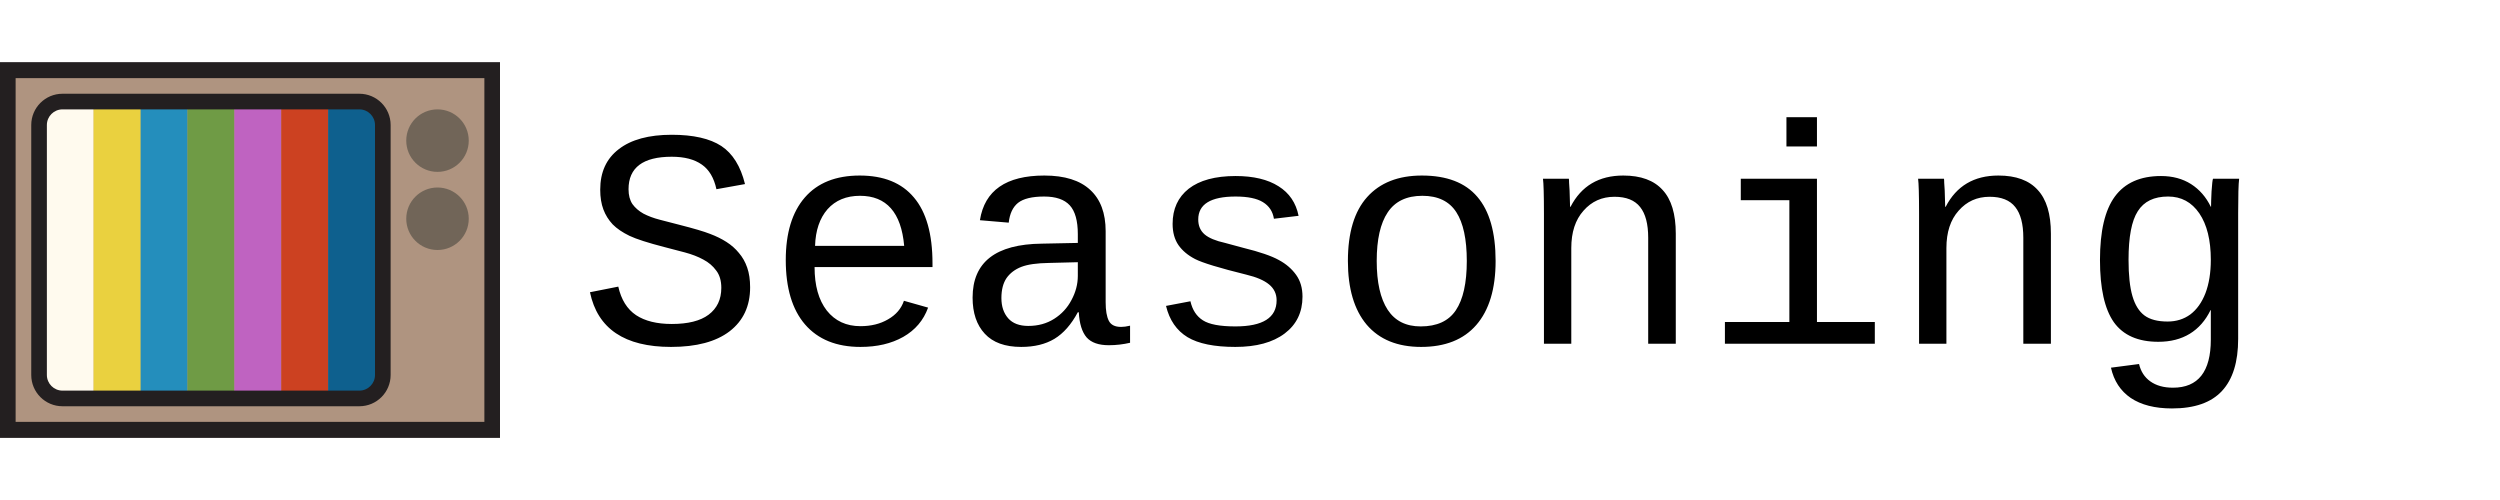
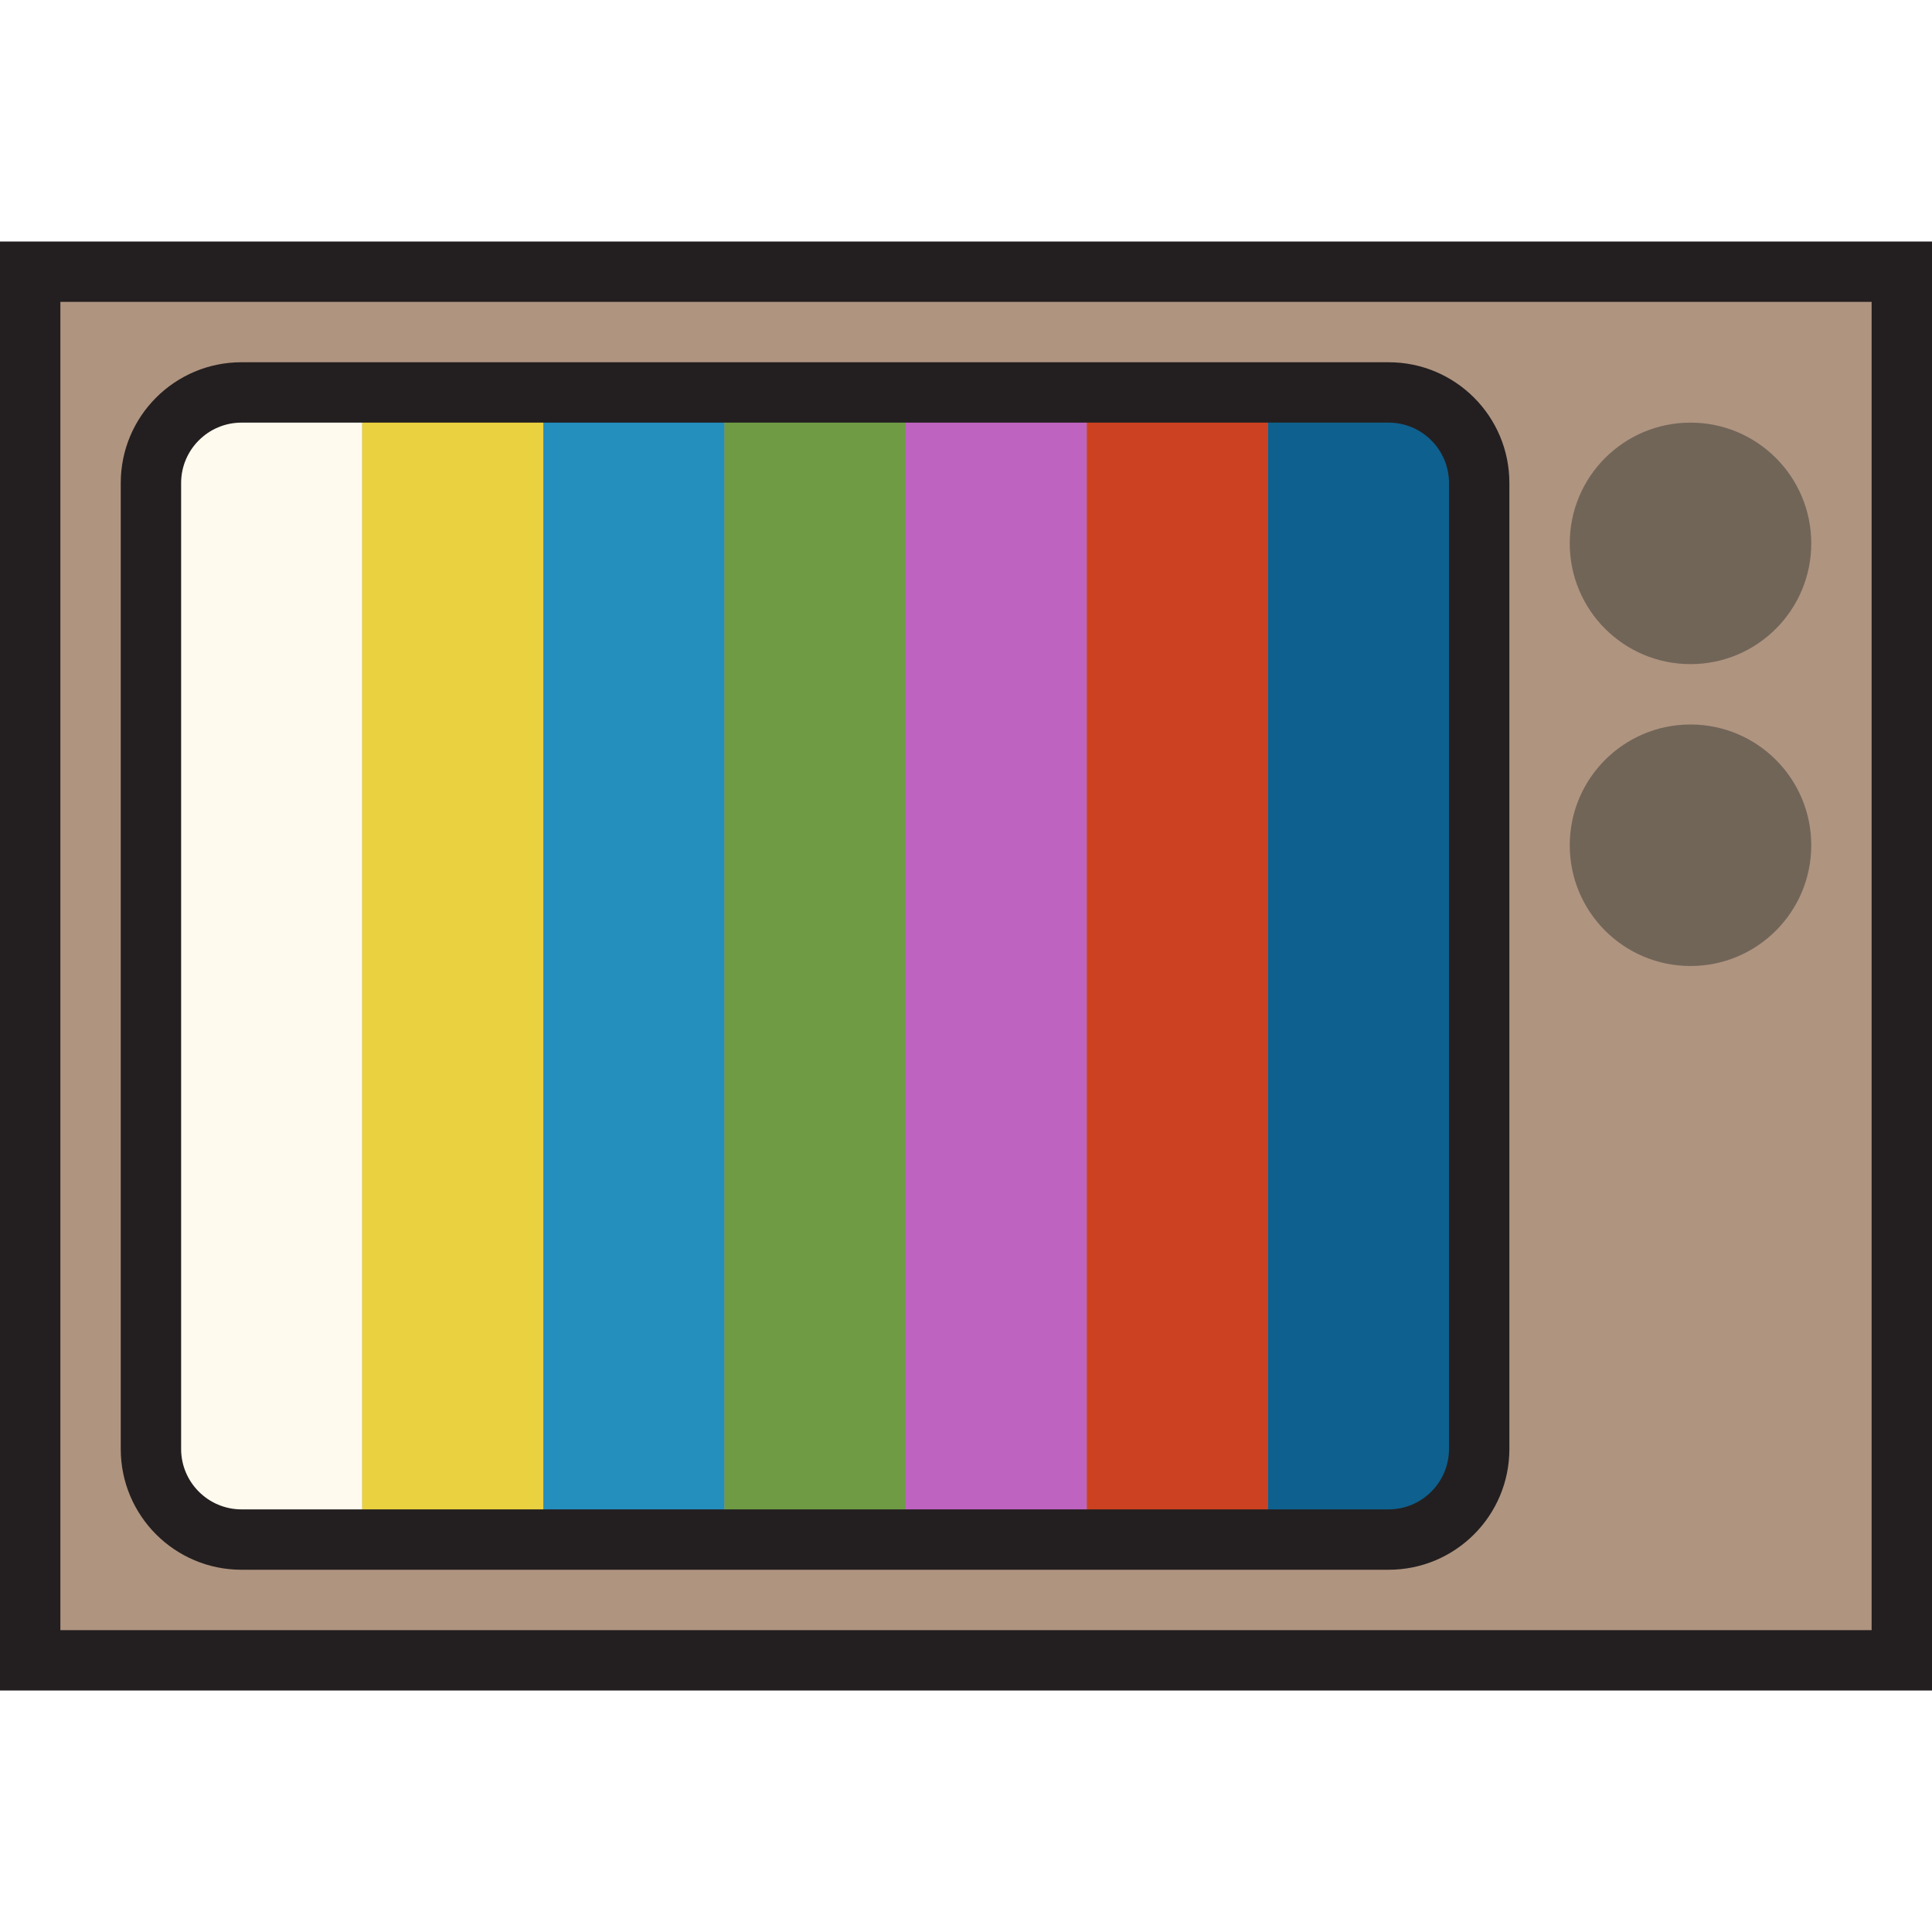
- <svg xmlns="http://www.w3.org/2000/svg" version="1.1" baseProfile="full" width="160px" height="32px" viewBox="0 0 160 32" preserveAspectRatio="xMidYMid meet" id="svg_document" style="zoom: 1;">
-   <defs id="svg_document_defs" />
-   <g id="main_group">
-     <text id="sample_text_element" style="outline-style:none;" xml:space="preserve" x="91px" text-rendering="geometricPrecision" font-family="Courier New" y="22px" fill="black" font-size="20px" transform="" text-anchor="middle">Seasoning</text>
+ <svg xmlns="http://www.w3.org/2000/svg" version="1.1" id="DESIGNS" x="0px" y="0px" width="256px" height="256px" viewBox="0 0 32 32" style="enable-background:new 0 0 32 32;zoom: 2;" xml:space="preserve">
+   <g>
+     <path class="avocado_vier" d="M0.5,4.5v23h31v-23H0.5z" style="fill: #AF9480;" />
+     <path class="avocado_zes" d="M4,25.5h2v-19H4C3.173,6.5,2.5,7.173,2.5,8v16C2.5,24.827,3.173,25.5,4,25.5z" style="fill: #FFFAEE;" />
+     <g>
+       <rect x="6" y="6.5" class="avocado_twintig" width="3" height="19" style="fill: #EAD13F;" />
+     </g>
+     <rect x="9" y="6.5" class="avocado_twaalf" width="3" height="19" style="fill: #248EBC;" />
+     <rect x="12" y="6.5" class="avocado_negen" width="3" height="19" style="fill: #6F9B45;" />
+     <rect x="15" y="6.5" class="avocado_veertien" width="3" height="19" style="fill: #BF63C1;" />
+     <rect x="18.001" y="6.5" class="avocado_zeventien" width="3" height="19" style="fill: #CC4121;" />
+     <path d="M23,6.5 h-2 v19 h2 c0.827,0 1.5,-0.673 1.5,-1.5 V8 C24.5,7.173 23.827,6.5 23,6.5 " style="fill: #0E608E;" class="avocado_elf" />
+     <path class="avocado_een" d="M0,4v24h32V4H0z M31,27H1V5h30V27z M4,26h19c1.105,0,2-0.895,2-2V8c0-1.105-0.895-2-2-2H4 C2.895,6,2,6.895,2,8v16C2,25.105,2.895,26,4,26z M3,8c0-0.551,0.449-1,1-1h19c0.551,0,1,0.449,1,1v16c0,0.551-0.449,1-1,1H4 c-0.551,0-1-0.449-1-1V8z" style="fill: #231F20;" />
+     <path class="avocado_drie" d="M30,9c0,1.105-0.895,2-2,2s-2-0.895-2-2s0.895-2,2-2S30,7.895,30,9z M28,12 c-1.105,0-2,0.895-2,2s0.895,2,2,2s2-0.895,2-2S29.105,12,28,12z" style="fill: #716558;" />
  </g>
-   <svg version="1.1" id="DESIGNS" x="0px" y="0px" width="32px" height="32px" viewBox="0 0 32 32" style="enable-background:new 0 0 32 32;zoom: 1;" xml:space="preserve">
-     <g id="g1">
-       <path class="avocado_vier" d="M0.5,4.5v23h31v-23H0.5z" style="fill: #AF9480;" id="path1" />
-       <path class="avocado_zes" d="M4,25.5h2v-19H4C3.173,6.5,2.5,7.173,2.5,8v16C2.5,24.827,3.173,25.5,4,25.5z" style="fill: #FFFAEE;" id="path1" />
-       <g id="g1">
-         <rect x="6" y="6.5" class="avocado_twintig" width="3" height="19" style="fill: #EAD13F;" id="rect1" />
-       </g>
-       <rect x="9" y="6.5" class="avocado_twaalf" width="3" height="19" style="fill: #248EBC;" id="rect1" />
-       <rect x="12" y="6.5" class="avocado_negen" width="3" height="19" style="fill: #6F9B45;" id="rect1" />
-       <rect x="15" y="6.5" class="avocado_veertien" width="3" height="19" style="fill: #BF63C1;" id="rect1" />
-       <rect x="18.001" y="6.5" class="avocado_zeventien" width="3" height="19" style="fill: #CC4121;" id="rect1" />
-       <path class="avocado_elf" d="M23,6.5h-2v19h2c0.827,0,1.5-0.673,1.5-1.5V8C24.5,7.173,23.827,6.5,23,6.5z" style="fill: #0E608E;" id="path1" />
-       <path class="avocado_een" d="M0,4v24h32V4H0z M31,27H1V5h30V27z M4,26h19c1.105,0,2-0.895,2-2V8c0-1.105-0.895-2-2-2H4 C2.895,6,2,6.895,2,8v16C2,25.105,2.895,26,4,26z M3,8c0-0.551,0.449-1,1-1h19c0.551,0,1,0.449,1,1v16c0,0.551-0.449,1-1,1H4 c-0.551,0-1-0.449-1-1V8z" style="fill: #231F20;" id="path1" />
-       <path class="avocado_drie" d="M30,9c0,1.105-0.895,2-2,2s-2-0.895-2-2s0.895-2,2-2S30,7.895,30,9z M28,12 c-1.105,0-2,0.895-2,2s0.895,2,2,2s2-0.895,2-2S29.105,12,28,12z" style="fill: #716558;" id="path1" />
-     </g>
-   </svg>
-   <g id="g2">
-     <path class="avocado_vier" d="M0.5,4.5v23h31v-23H0.5z" style="fill: #AF9480;" id="path2" />
-     <path class="avocado_zes" d="M4,25.5h2v-19H4C3.173,6.5,2.5,7.173,2.5,8v16C2.5,24.827,3.173,25.5,4,25.5z" style="fill: #FFFAEE;" id="path2" />
-     <g id="g2">
-       <rect x="6" y="6.5" class="avocado_twintig" width="3" height="19" style="fill: #EAD13F;" id="rect2" />
-     </g>
-     <rect x="9" y="6.5" class="avocado_twaalf" width="3" height="19" style="fill: #248EBC;" id="rect2" />
-     <rect x="12" y="6.5" class="avocado_negen" width="3" height="19" style="fill: #6F9B45;" id="rect2" />
-     <rect x="15" y="6.5" class="avocado_veertien" width="3" height="19" style="fill: #BF63C1;" id="rect2" />
-     <rect x="18.001" y="6.5" class="avocado_zeventien" width="3" height="19" style="fill: #CC4121;" id="rect2" />
-     <path class="avocado_elf" d="M23,6.5h-2v19h2c0.827,0,1.5-0.673,1.5-1.5V8C24.5,7.173,23.827,6.5,23,6.5z" style="fill: #0E608E;" id="path2" />
-     <path class="avocado_een" d="M0,4v24h32V4H0z M31,27H1V5h30V27z M4,26h19c1.105,0,2-0.895,2-2V8c0-1.105-0.895-2-2-2H4 C2.895,6,2,6.895,2,8v16C2,25.105,2.895,26,4,26z M3,8c0-0.551,0.449-1,1-1h19c0.551,0,1,0.449,1,1v16c0,0.551-0.449,1-1,1H4 c-0.551,0-1-0.449-1-1V8z" style="fill: #231F20;" id="path2" />
-     <path class="avocado_drie" d="M30,9c0,1.105-0.895,2-2,2s-2-0.895-2-2s0.895-2,2-2S30,7.895,30,9z M28,12 c-1.105,0-2,0.895-2,2s0.895,2,2,2s2-0.895,2-2S29.105,12,28,12z" style="fill: #716558;" id="path2" />
-   </g>
-   <path class="avocado_vier" d="M0.5,4.5v23h31v-23H0.5z" style="fill: #AF9480;" id="path3" />
-   <path class="avocado_zes" d="M4,25.5h2v-19H4C3.173,6.5,2.5,7.173,2.5,8v16C2.5,24.827,3.173,25.5,4,25.5z" style="fill: #FFFAEE;" id="path4" />
-   <g id="g3">
-     <rect x="6" y="6.5" class="avocado_twintig" width="3" height="19" style="fill: #EAD13F;" id="rect3" />
-   </g>
-   <rect x="6" y="6.5" class="avocado_twintig" width="3" height="19" style="fill: #EAD13F;" id="rect4" />
-   <rect x="9" y="6.5" class="avocado_twaalf" width="3" height="19" style="fill: #248EBC;" id="rect5" />
-   <rect x="12" y="6.5" class="avocado_negen" width="3" height="19" style="fill: #6F9B45;" id="rect6" />
-   <rect x="15" y="6.5" class="avocado_veertien" width="3" height="19" style="fill: #BF63C1;" id="rect7" />
-   <rect x="18.001" y="6.5" class="avocado_zeventien" width="3" height="19" style="fill: #CC4121;" id="rect8" />
-   <path class="avocado_elf" d="M23,6.5h-2v19h2c0.827,0,1.5-0.673,1.5-1.5V8C24.5,7.173,23.827,6.5,23,6.5z" style="fill: #0E608E;" id="path5" />
-   <path class="avocado_een" d="M0,4v24h32V4H0z M31,27H1V5h30V27z M4,26h19c1.105,0,2-0.895,2-2V8c0-1.105-0.895-2-2-2H4 C2.895,6,2,6.895,2,8v16C2,25.105,2.895,26,4,26z M3,8c0-0.551,0.449-1,1-1h19c0.551,0,1,0.449,1,1v16c0,0.551-0.449,1-1,1H4 c-0.551,0-1-0.449-1-1V8z" style="fill: #231F20;" id="path6" />
-   <path class="avocado_drie" d="M30,9c0,1.105-0.895,2-2,2s-2-0.895-2-2s0.895-2,2-2S30,7.895,30,9z M28,12 c-1.105,0-2,0.895-2,2s0.895,2,2,2s2-0.895,2-2S29.105,12,28,12z" style="fill: #716558;" id="path7" />
-   <format id="format2">image/svg+xml</format>
-   <attributionname id="attributionname2">Shannon E Thomas</attributionname>
-   <attributionurl id="attributionurl2">http://www.toicon.com/icons/avocado_watch</attributionurl>
</svg>
